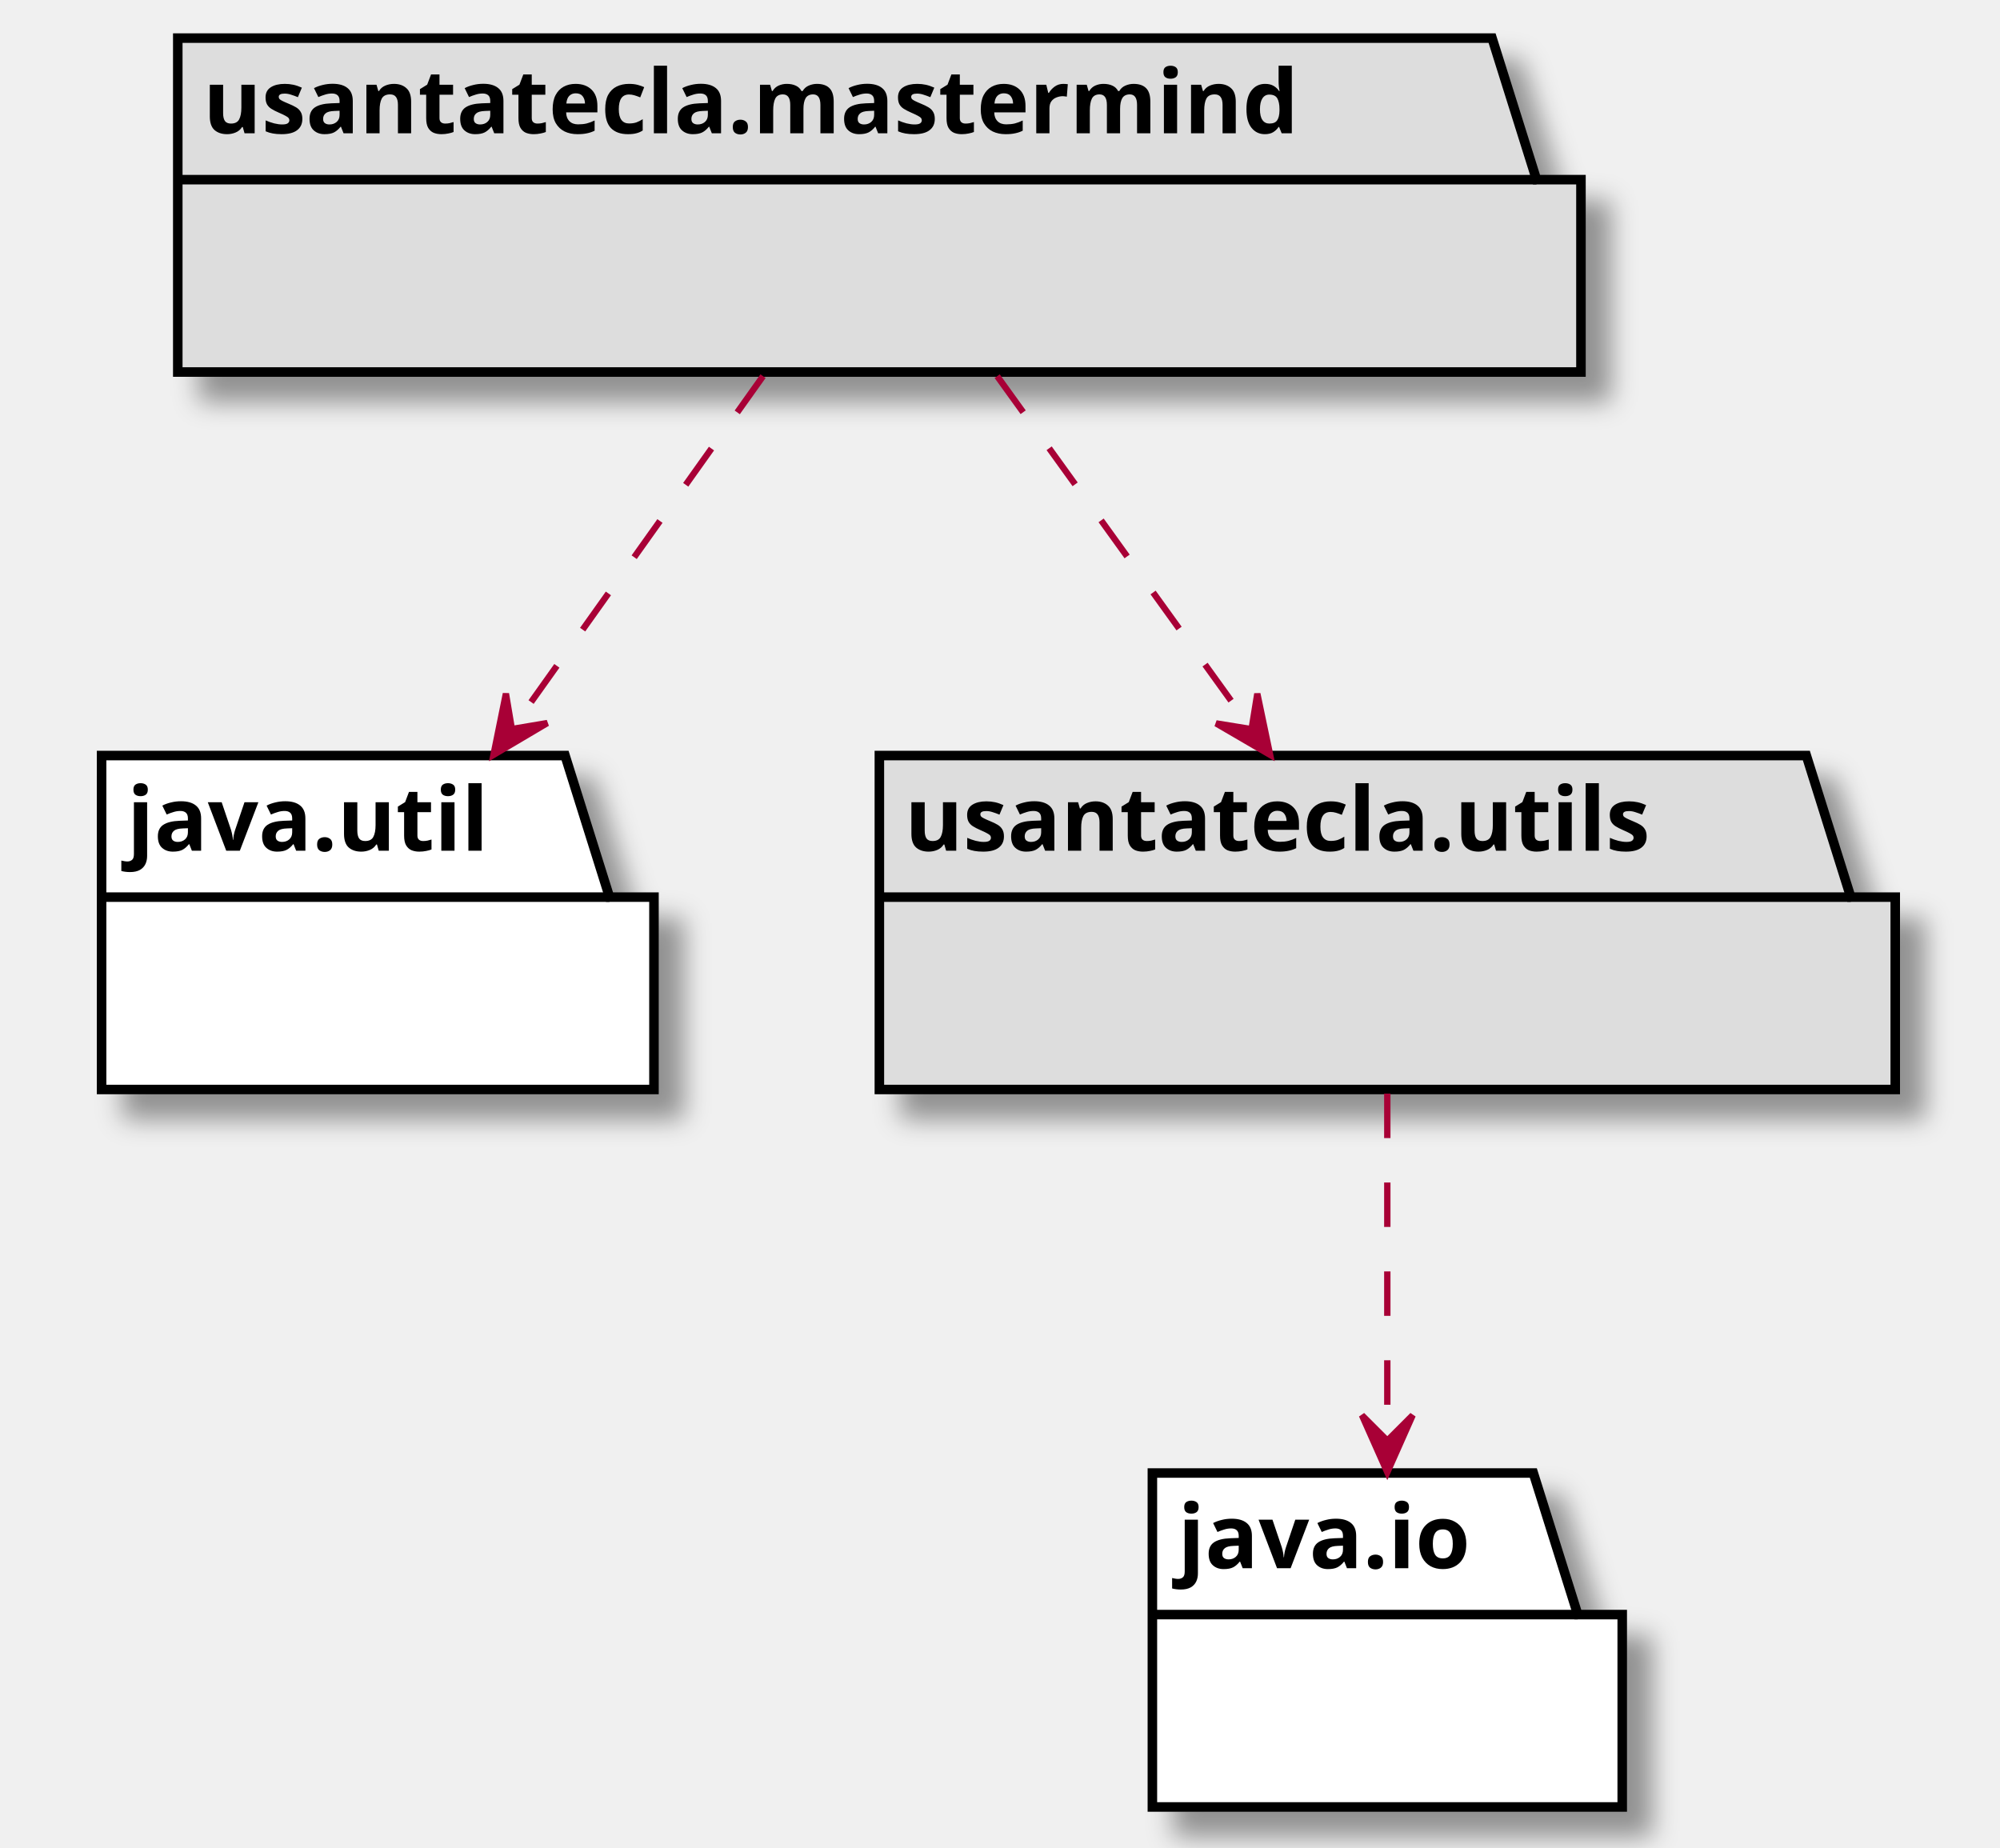
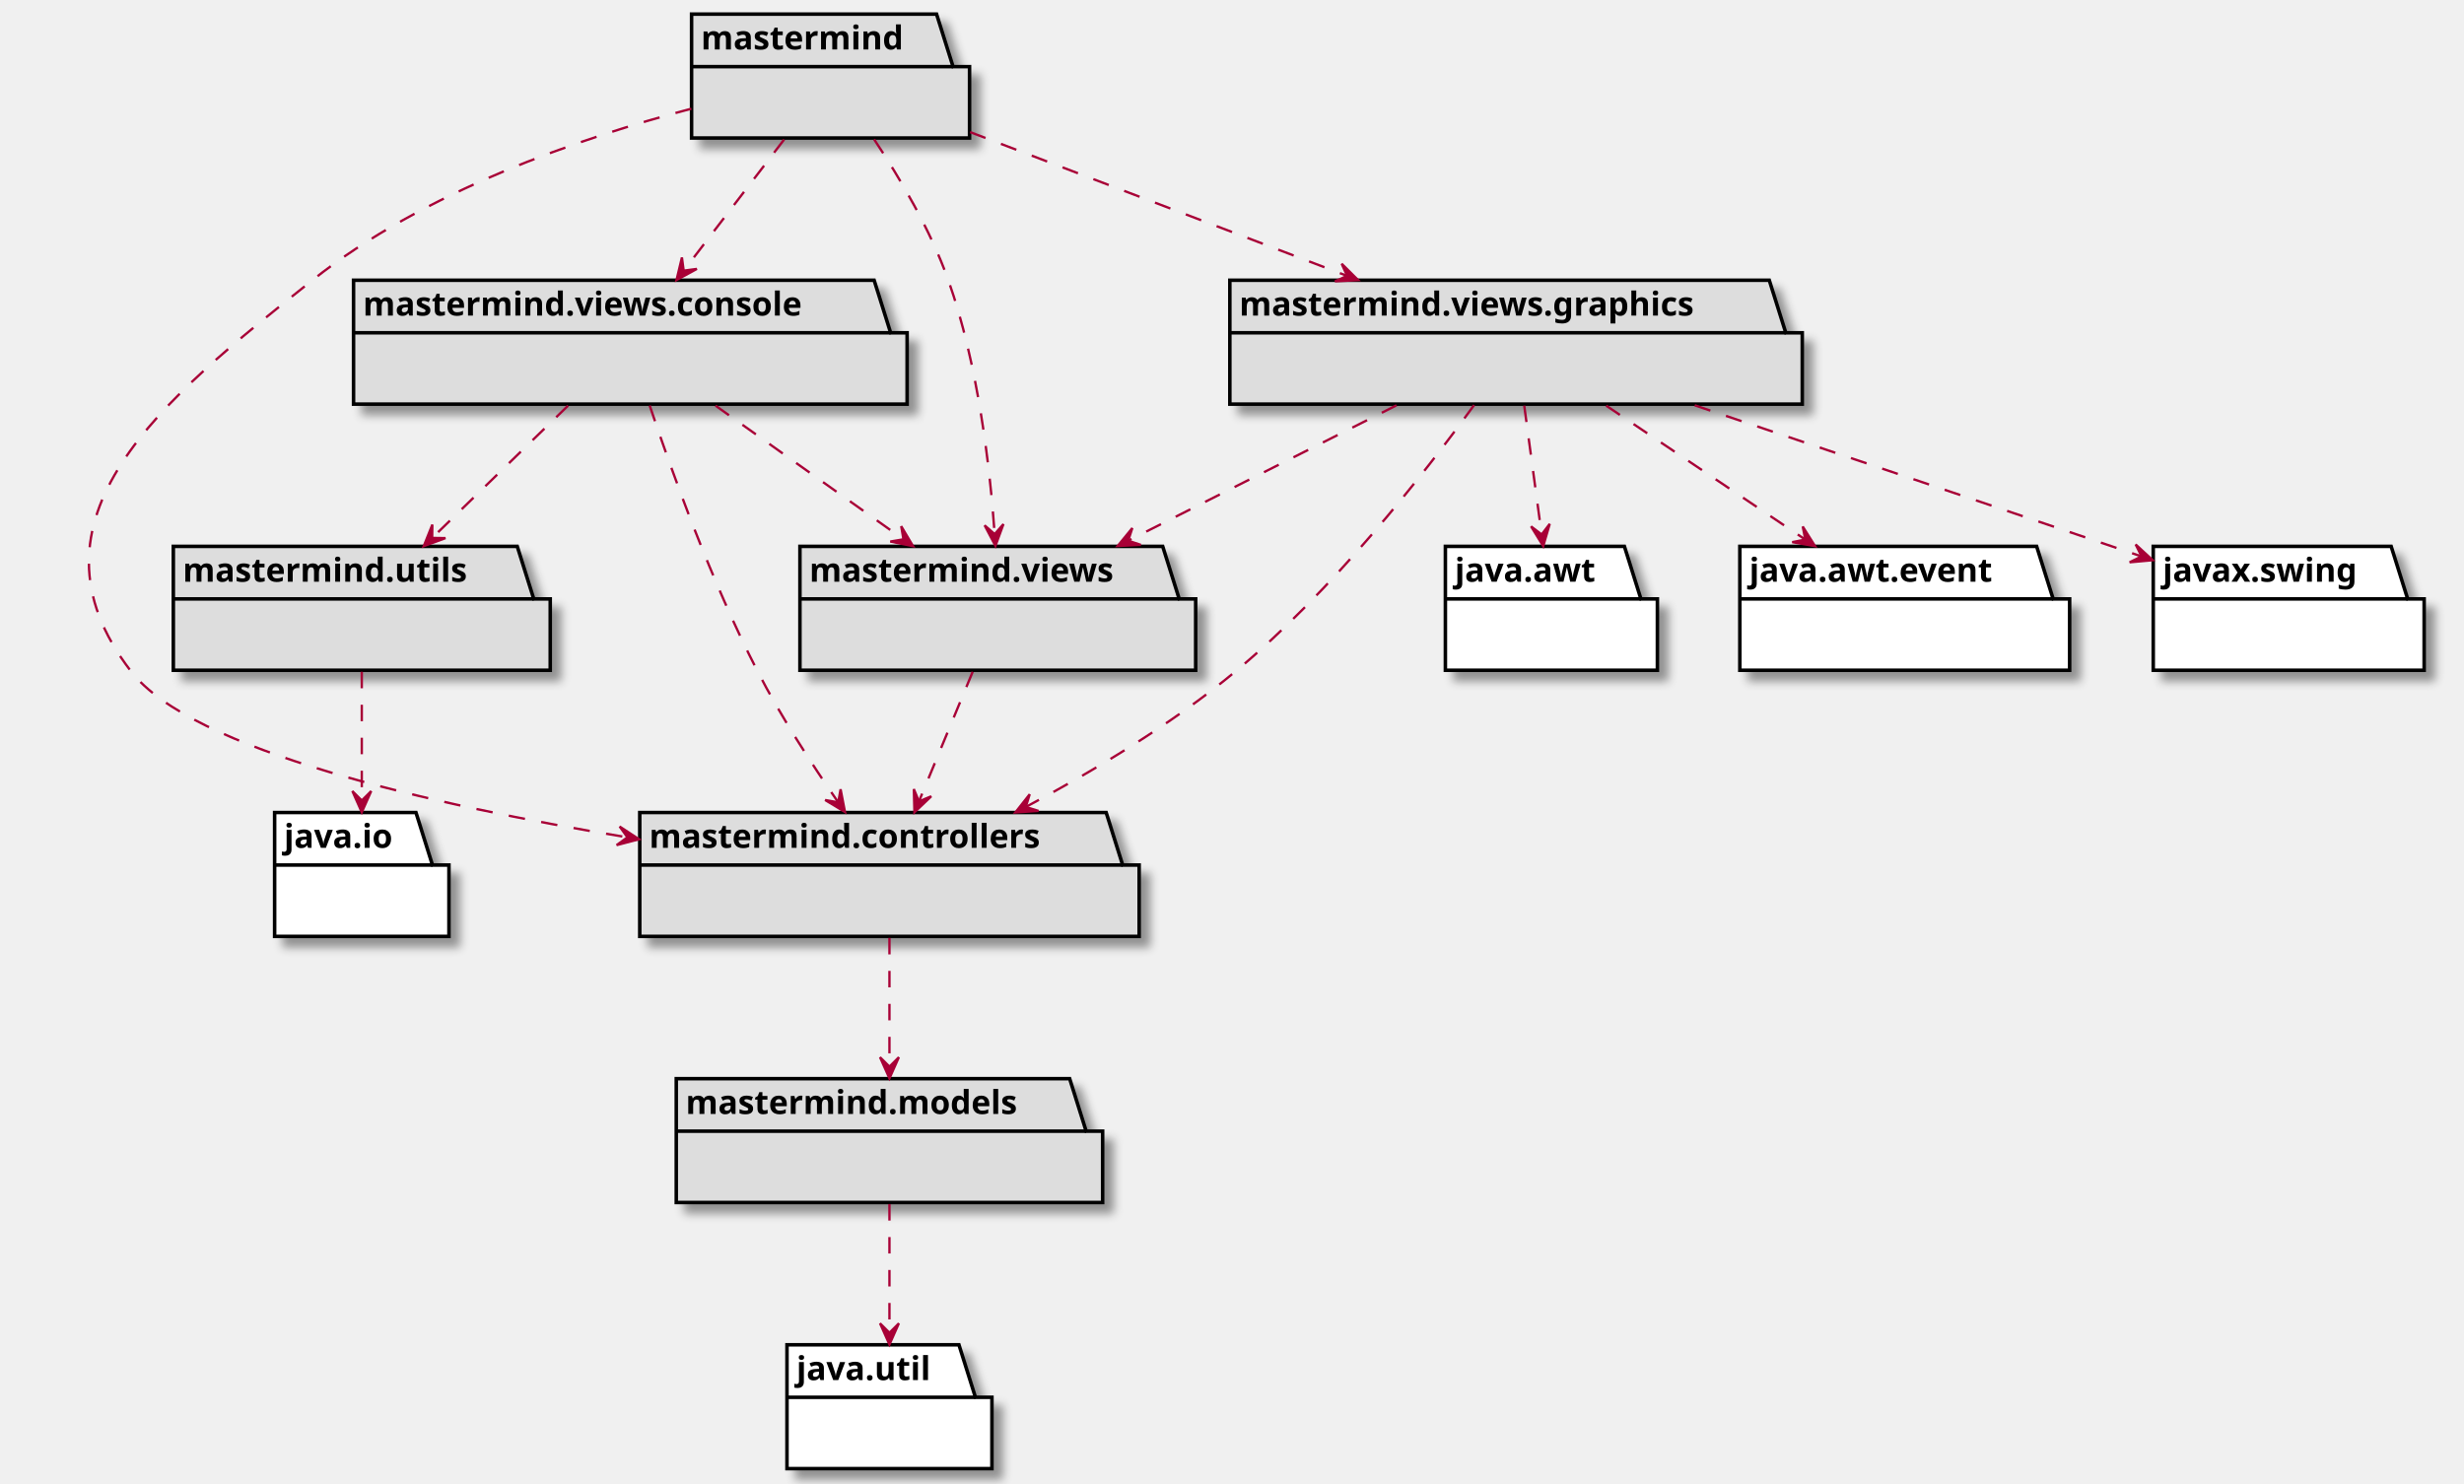
- <svg xmlns="http://www.w3.org/2000/svg" contentScriptType="application/ecmascript" contentStyleType="text/css" height="291px" preserveAspectRatio="none" style="width:315px;height:291px;" version="1.1" viewBox="0 0 315 291" width="315px" zoomAndPan="magnify">
+ <svg xmlns="http://www.w3.org/2000/svg" contentScriptType="application/ecmascript" contentStyleType="text/css" height="630px" preserveAspectRatio="none" style="width:1046px;height:630px;" version="1.1" viewBox="0 0 1046 630" width="1046px" zoomAndPan="magnify">
  <defs>
-     <filter height="300%" id="f167ec0rtwrfyp" width="300%" x="-1" y="-1">
+     <filter height="300%" id="frq9q85r9w60u" width="300%" x="-1" y="-1">
      <feGaussianBlur result="blurOut" stdDeviation="2.0" />
      <feColorMatrix in="blurOut" result="blurOut2" type="matrix" values="0 0 0 0 0 0 0 0 0 0 0 0 0 0 0 0 0 0 .4 0" />
      <feOffset dx="4.0" dy="4.0" in="blurOut2" result="blurOut3" />
      <feBlend in="SourceGraphic" in2="blurOut3" mode="normal" />
    </filter>
  </defs>
  <g>
-     <polygon fill="#DDDDDD" filter="url(#f167ec0rtwrfyp)" points="28,6,235,6,242,28.297,249,28.297,249,58.594,28,58.594,28,6" style="stroke: #000000; stroke-width: 1.5;" />
-     <line style="stroke: #000000; stroke-width: 1.5;" x1="28" x2="242" y1="28.297" y2="28.297" />
-     <text fill="#000000" font-family="sans-serif" font-size="14" font-weight="bold" lengthAdjust="spacingAndGlyphs" textLength="201" x="32" y="20.995">usantatecla.mastermind</text>
-     <polygon fill="#FFFFFF" filter="url(#f167ec0rtwrfyp)" points="16,119,89,119,96,141.297,103,141.297,103,171.594,16,171.594,16,119" style="stroke: #000000; stroke-width: 1.5;" />
-     <line style="stroke: #000000; stroke-width: 1.5;" x1="16" x2="96" y1="141.297" y2="141.297" />
-     <text fill="#000000" font-family="sans-serif" font-size="14" font-weight="bold" lengthAdjust="spacingAndGlyphs" textLength="67" x="20" y="133.995">java.util</text>
-     <polygon fill="#DDDDDD" filter="url(#f167ec0rtwrfyp)" points="138.5,119,284.5,119,291.5,141.297,298.5,141.297,298.5,171.594,138.5,171.594,138.5,119" style="stroke: #000000; stroke-width: 1.5;" />
-     <line style="stroke: #000000; stroke-width: 1.5;" x1="138.5" x2="291.5" y1="141.297" y2="141.297" />
-     <text fill="#000000" font-family="sans-serif" font-size="14" font-weight="bold" lengthAdjust="spacingAndGlyphs" textLength="140" x="142.5" y="133.995">usantatecla.utils</text>
-     <polygon fill="#FFFFFF" filter="url(#f167ec0rtwrfyp)" points="181.5,232,241.5,232,248.5,254.297,255.5,254.297,255.5,284.594,181.5,284.594,181.5,232" style="stroke: #000000; stroke-width: 1.5;" />
-     <line style="stroke: #000000; stroke-width: 1.5;" x1="181.5" x2="248.5" y1="254.297" y2="254.297" />
-     <text fill="#000000" font-family="sans-serif" font-size="14" font-weight="bold" lengthAdjust="spacingAndGlyphs" textLength="54" x="185.5" y="246.995">java.io</text>
-     <path d="M120.177,59.245 C108.412,75.776 93.087,97.308 80.783,114.597 " fill="none" id="usantatecla.mastermind-to-java.util" style="stroke: #A80036; stroke-width: 1.0; stroke-dasharray: 7.0,7.0;" />
-     <polygon fill="#A80036" points="77.723,118.895,86.2,113.881,80.622,114.821,79.682,109.243,77.723,118.895" style="stroke: #A80036; stroke-width: 1.0;" />
-     <path d="M157.055,59.245 C168.969,75.776 184.488,97.308 196.948,114.597 " fill="none" id="usantatecla.mastermind-to-usantatecla.utils" style="stroke: #A80036; stroke-width: 1.0; stroke-dasharray: 7.0,7.0;" />
-     <polygon fill="#A80036" points="200.046,118.895,198.027,109.255,197.122,114.839,191.538,113.934,200.046,118.895" style="stroke: #A80036; stroke-width: 1.0;" />
-     <path d="M218.5,172.245 C218.5,188.496 218.5,209.579 218.5,226.714 " fill="none" id="usantatecla.utils-to-java.io" style="stroke: #A80036; stroke-width: 1.0; stroke-dasharray: 7.0,7.0;" />
-     <polygon fill="#A80036" points="218.5,231.895,222.5,222.895,218.5,226.895,214.5,222.895,218.5,231.895" style="stroke: #A80036; stroke-width: 1.0;" />
+     <polygon fill="#DDDDDD" filter="url(#frq9q85r9w60u)" points="293.583,6,397.583,6,404.583,28.297,411.583,28.297,411.583,58.594,293.583,58.594,293.583,6" style="stroke:#000000;stroke-width:1.5;" />
+     <line style="stroke:#000000;stroke-width:1.5;" x1="293.583" x2="404.583" y1="28.297" y2="28.297" />
+     <text fill="#000000" font-family="sans-serif" font-size="14" font-weight="bold" lengthAdjust="spacingAndGlyphs" textLength="98" x="297.583" y="20.995">mastermind</text>
+     <polygon fill="#DDDDDD" filter="url(#frq9q85r9w60u)" points="271.583,345,469.583,345,476.583,367.297,483.583,367.297,483.583,397.594,271.583,397.594,271.583,345" style="stroke:#000000;stroke-width:1.5;" />
+     <line style="stroke:#000000;stroke-width:1.5;" x1="271.583" x2="476.583" y1="367.297" y2="367.297" />
+     <text fill="#000000" font-family="sans-serif" font-size="14" font-weight="bold" lengthAdjust="spacingAndGlyphs" textLength="192" x="275.583" y="359.995">mastermind.controllers</text>
+     <polygon fill="#DDDDDD" filter="url(#frq9q85r9w60u)" points="287.083,458,454.083,458,461.083,480.297,468.083,480.297,468.083,510.594,287.083,510.594,287.083,458" style="stroke:#000000;stroke-width:1.5;" />
+     <line style="stroke:#000000;stroke-width:1.5;" x1="287.083" x2="461.083" y1="480.297" y2="480.297" />
+     <text fill="#000000" font-family="sans-serif" font-size="14" font-weight="bold" lengthAdjust="spacingAndGlyphs" textLength="161" x="291.083" y="472.995">mastermind.models</text>
+     <polygon fill="#FFFFFF" filter="url(#frq9q85r9w60u)" points="334.083,571,407.083,571,414.083,593.297,421.083,593.297,421.083,623.594,334.083,623.594,334.083,571" style="stroke:#000000;stroke-width:1.5;" />
+     <line style="stroke:#000000;stroke-width:1.5;" x1="334.083" x2="414.083" y1="593.297" y2="593.297" />
+     <text fill="#000000" font-family="sans-serif" font-size="14" font-weight="bold" lengthAdjust="spacingAndGlyphs" textLength="67" x="338.083" y="585.995">java.util</text>
+     <polygon fill="#DDDDDD" filter="url(#frq9q85r9w60u)" points="73.582,232,219.583,232,226.583,254.297,233.583,254.297,233.583,284.594,73.582,284.594,73.582,232" style="stroke:#000000;stroke-width:1.5;" />
+     <line style="stroke:#000000;stroke-width:1.5;" x1="73.582" x2="226.583" y1="254.297" y2="254.297" />
+     <text fill="#000000" font-family="sans-serif" font-size="14" font-weight="bold" lengthAdjust="spacingAndGlyphs" textLength="140" x="77.582" y="246.995">mastermind.utils</text>
+     <polygon fill="#FFFFFF" filter="url(#frq9q85r9w60u)" points="116.582,345,176.583,345,183.583,367.297,190.583,367.297,190.583,397.594,116.582,397.594,116.582,345" style="stroke:#000000;stroke-width:1.5;" />
+     <line style="stroke:#000000;stroke-width:1.5;" x1="116.582" x2="183.583" y1="367.297" y2="367.297" />
+     <text fill="#000000" font-family="sans-serif" font-size="14" font-weight="bold" lengthAdjust="spacingAndGlyphs" textLength="54" x="120.582" y="359.995">java.io</text>
+     <polygon fill="#DDDDDD" filter="url(#frq9q85r9w60u)" points="339.583,232,493.583,232,500.583,254.297,507.583,254.297,507.583,284.594,339.583,284.594,339.583,232" style="stroke:#000000;stroke-width:1.5;" />
+     <line style="stroke:#000000;stroke-width:1.5;" x1="339.583" x2="500.583" y1="254.297" y2="254.297" />
+     <text fill="#000000" font-family="sans-serif" font-size="14" font-weight="bold" lengthAdjust="spacingAndGlyphs" textLength="148" x="343.583" y="246.995">mastermind.views</text>
+     <polygon fill="#DDDDDD" filter="url(#frq9q85r9w60u)" points="150.083,119,371.083,119,378.083,141.297,385.083,141.297,385.083,171.594,150.083,171.594,150.083,119" style="stroke:#000000;stroke-width:1.5;" />
+     <line style="stroke:#000000;stroke-width:1.5;" x1="150.083" x2="378.083" y1="141.297" y2="141.297" />
+     <text fill="#000000" font-family="sans-serif" font-size="14" font-weight="bold" lengthAdjust="spacingAndGlyphs" textLength="215" x="154.083" y="133.995">mastermind.views.console</text>
+     <polygon fill="#DDDDDD" filter="url(#frq9q85r9w60u)" points="522.083,119,751.083,119,758.083,141.297,765.083,141.297,765.083,171.594,522.083,171.594,522.083,119" style="stroke:#000000;stroke-width:1.5;" />
+     <line style="stroke:#000000;stroke-width:1.5;" x1="522.083" x2="758.083" y1="141.297" y2="141.297" />
+     <text fill="#000000" font-family="sans-serif" font-size="14" font-weight="bold" lengthAdjust="spacingAndGlyphs" textLength="223" x="526.083" y="133.995">mastermind.views.graphics</text>
+     <polygon fill="#FFFFFF" filter="url(#frq9q85r9w60u)" points="613.583,232,689.583,232,696.583,254.297,703.583,254.297,703.583,284.594,613.583,284.594,613.583,232" style="stroke:#000000;stroke-width:1.5;" />
+     <line style="stroke:#000000;stroke-width:1.5;" x1="613.583" x2="696.583" y1="254.297" y2="254.297" />
+     <text fill="#000000" font-family="sans-serif" font-size="14" font-weight="bold" lengthAdjust="spacingAndGlyphs" textLength="70" x="617.583" y="246.995">java.awt</text>
+     <polygon fill="#FFFFFF" filter="url(#frq9q85r9w60u)" points="738.583,232,864.583,232,871.583,254.297,878.583,254.297,878.583,284.594,738.583,284.594,738.583,232" style="stroke:#000000;stroke-width:1.5;" />
+     <line style="stroke:#000000;stroke-width:1.5;" x1="738.583" x2="871.583" y1="254.297" y2="254.297" />
+     <text fill="#000000" font-family="sans-serif" font-size="14" font-weight="bold" lengthAdjust="spacingAndGlyphs" textLength="120" x="742.583" y="246.995">java.awt.event</text>
+     <polygon fill="#FFFFFF" filter="url(#frq9q85r9w60u)" points="914.083,232,1015.083,232,1022.083,254.297,1029.083,254.297,1029.083,284.594,914.083,284.594,914.083,232" style="stroke:#000000;stroke-width:1.5;" />
+     <line style="stroke:#000000;stroke-width:1.5;" x1="914.083" x2="1022.083" y1="254.297" y2="254.297" />
+     <text fill="#000000" font-family="sans-serif" font-size="14" font-weight="bold" lengthAdjust="spacingAndGlyphs" textLength="95" x="918.083" y="246.995">javax.swing</text>
+     <path codeLine="4" d="M377.583,398.245 C377.583,414.496 377.583,435.579 377.583,452.714 " fill="none" id="mastermind.controllers-to-mastermind.models" style="stroke:#A80036;stroke-width:1.0;stroke-dasharray:7.0,7.0;" />
+     <polygon fill="#A80036" points="377.583,457.895,381.583,448.895,377.583,452.895,373.583,448.895,377.583,457.895" style="stroke:#A80036;stroke-width:1.0;" />
+     <path codeLine="5" d="M371.086,59.184 C381.96,75.537 395.017,97.6 402.583,119 C415.174,154.616 420.217,198.002 422.236,226.616 " fill="none" id="mastermind-to-mastermind.views" style="stroke:#A80036;stroke-width:1.0;stroke-dasharray:7.0,7.0;" />
+     <polygon fill="#A80036" points="422.579,231.782,425.974,222.537,422.248,226.793,417.991,223.067,422.579,231.782" style="stroke:#A80036;stroke-width:1.0;" />
+     <path codeLine="6" d="M332.868,59.245 C320.209,75.776 303.721,97.308 290.482,114.597 " fill="none" id="mastermind-to-mastermind.views.console" style="stroke:#A80036;stroke-width:1.0;stroke-dasharray:7.0,7.0;" />
+     <polygon fill="#A80036" points="287.19,118.895,295.838,114.183,290.231,114.926,289.488,109.318,287.19,118.895" style="stroke:#A80036;stroke-width:1.0;" />
+     <path codeLine="7" d="M411.821,56.096 C458.105,73.751 522.615,98.358 571.826,117.129 " fill="none" id="mastermind-to-mastermind.views.graphics" style="stroke:#A80036;stroke-width:1.0;stroke-dasharray:7.0,7.0;" />
+     <polygon fill="#A80036" points="576.539,118.927,569.555,111.983,571.867,117.145,566.704,119.458,576.539,118.927" style="stroke:#A80036;stroke-width:1.0;" />
+     <path d="M293.502,46.161 C246.169,58.581 180.056,81.26 132.583,119 C68.919,169.61 6,220.534 55.583,285 C81.461,318.647 183.516,341.817 265.888,355.464 " fill="none" id="mastermind-to-mastermind.controllers" style="stroke:#A80036;stroke-width:1.0;stroke-dasharray:7.0,7.0;" />
+     <polygon fill="#A80036" points="271.284,356.349,263.051,350.944,266.35,355.539,261.755,358.838,271.284,356.349" style="stroke:#A80036;stroke-width:1.0;" />
+     <path d="M377.583,511.245 C377.583,527.496 377.583,548.58 377.583,565.714 " fill="none" id="mastermind.models-to-java.util" style="stroke:#A80036;stroke-width:1.0;stroke-dasharray:7.0,7.0;" />
+     <polygon fill="#A80036" points="377.583,570.895,381.583,561.895,377.583,565.895,373.583,561.895,377.583,570.895" style="stroke:#A80036;stroke-width:1.0;" />
+     <path d="M153.583,285.245 C153.583,301.496 153.583,322.579 153.583,339.714 " fill="none" id="mastermind.utils-to-java.io" style="stroke:#A80036;stroke-width:1.0;stroke-dasharray:7.0,7.0;" />
+     <polygon fill="#A80036" points="153.583,344.895,157.583,335.895,153.583,339.895,149.583,335.895,153.583,344.895" style="stroke:#A80036;stroke-width:1.0;" />
+     <path d="M412.914,285.245 C406.121,301.636 397.291,322.943 390.157,340.156 " fill="none" id="mastermind.views-to-mastermind.controllers" style="stroke:#A80036;stroke-width:1.0;stroke-dasharray:7.0,7.0;" />
+     <polygon fill="#A80036" points="388.194,344.895,395.334,338.112,390.108,340.276,387.944,335.049,388.194,344.895" style="stroke:#A80036;stroke-width:1.0;" />
+     <path d="M275.807,172.211 C285.282,200.553 302.077,247.147 321.583,285 C331.464,304.176 344.589,324.42 355.649,340.394 " fill="none" id="mastermind.views.console-to-mastermind.controllers" style="stroke:#A80036;stroke-width:1.0;stroke-dasharray:7.0,7.0;" />
+     <polygon fill="#A80036" points="358.709,344.782,356.842,335.112,355.849,340.681,350.28,339.688,358.709,344.782" style="stroke:#A80036;stroke-width:1.0;" />
+     <path d="M303.764,172.245 C327.588,189.196 358.802,211.406 383.398,228.907 " fill="none" id="mastermind.views.console-to-mastermind.views" style="stroke:#A80036;stroke-width:1.0;stroke-dasharray:7.0,7.0;" />
+     <polygon fill="#A80036" points="387.597,231.895,382.582,223.418,383.523,228.996,377.945,229.937,387.597,231.895" style="stroke:#A80036;stroke-width:1.0;" />
+     <path d="M241.142,172.245 C224.02,188.916 201.675,210.673 183.844,228.035 " fill="none" id="mastermind.views.console-to-mastermind.utils" style="stroke:#A80036;stroke-width:1.0;stroke-dasharray:7.0,7.0;" />
+     <polygon fill="#A80036" points="179.88,231.895,189.119,228.482,183.462,228.407,183.538,222.751,179.88,231.895" style="stroke:#A80036;stroke-width:1.0;" />
+     <path d="M647.062,172.245 C649.258,188.496 652.107,209.579 654.422,226.714 " fill="none" id="mastermind.views.graphics-to-java.awt" style="stroke:#A80036;stroke-width:1.0;stroke-dasharray:7.0,7.0;" />
+     <polygon fill="#A80036" points="655.122,231.895,657.883,222.441,654.453,226.94,649.955,223.511,655.122,231.895" style="stroke:#A80036;stroke-width:1.0;" />
+     <path d="M625.772,172.007 C604.209,201.644 565.648,250.838 524.583,285 C497.545,307.493 463.839,327.566 435.526,342.602 " fill="none" id="mastermind.views.graphics-to-mastermind.controllers" style="stroke:#A80036;stroke-width:1.0;stroke-dasharray:7.0,7.0;" />
+     <polygon fill="#A80036" points="431.03,344.971,440.857,344.313,435.453,342.639,437.126,337.236,431.03,344.971" style="stroke:#A80036;stroke-width:1.0;" />
+     <path d="M681.852,172.245 C707.05,189.196 740.064,211.406 766.079,228.907 " fill="none" id="mastermind.views.graphics-to-java.awt.event" style="stroke:#A80036;stroke-width:1.0;stroke-dasharray:7.0,7.0;" />
+     <polygon fill="#A80036" points="770.521,231.895,765.285,223.553,766.372,229.105,760.821,230.192,770.521,231.895" style="stroke:#A80036;stroke-width:1.0;" />
+     <path d="M592.834,172.105 C558.829,189.262 514.057,211.851 479.103,229.487 " fill="none" id="mastermind.views.graphics-to-mastermind.views" style="stroke:#A80036;stroke-width:1.0;stroke-dasharray:7.0,7.0;" />
+     <polygon fill="#A80036" points="474.457,231.832,484.294,231.348,478.921,229.579,480.69,224.206,474.457,231.832" style="stroke:#A80036;stroke-width:1.0;" />
+     <path d="M719.43,172.092 C769.692,189.06 837.085,211.832 896.583,232 C900.608,233.365 904.755,234.771 908.935,236.19 " fill="none" id="mastermind.views.graphics-to-javax.swing" style="stroke:#A80036;stroke-width:1.0;stroke-dasharray:7.0,7.0;" />
+     <polygon fill="#A80036" points="913.851,237.859,906.616,231.176,909.117,236.25,904.043,238.751,913.851,237.859" style="stroke:#A80036;stroke-width:1.0;" />
  </g>
</svg>
